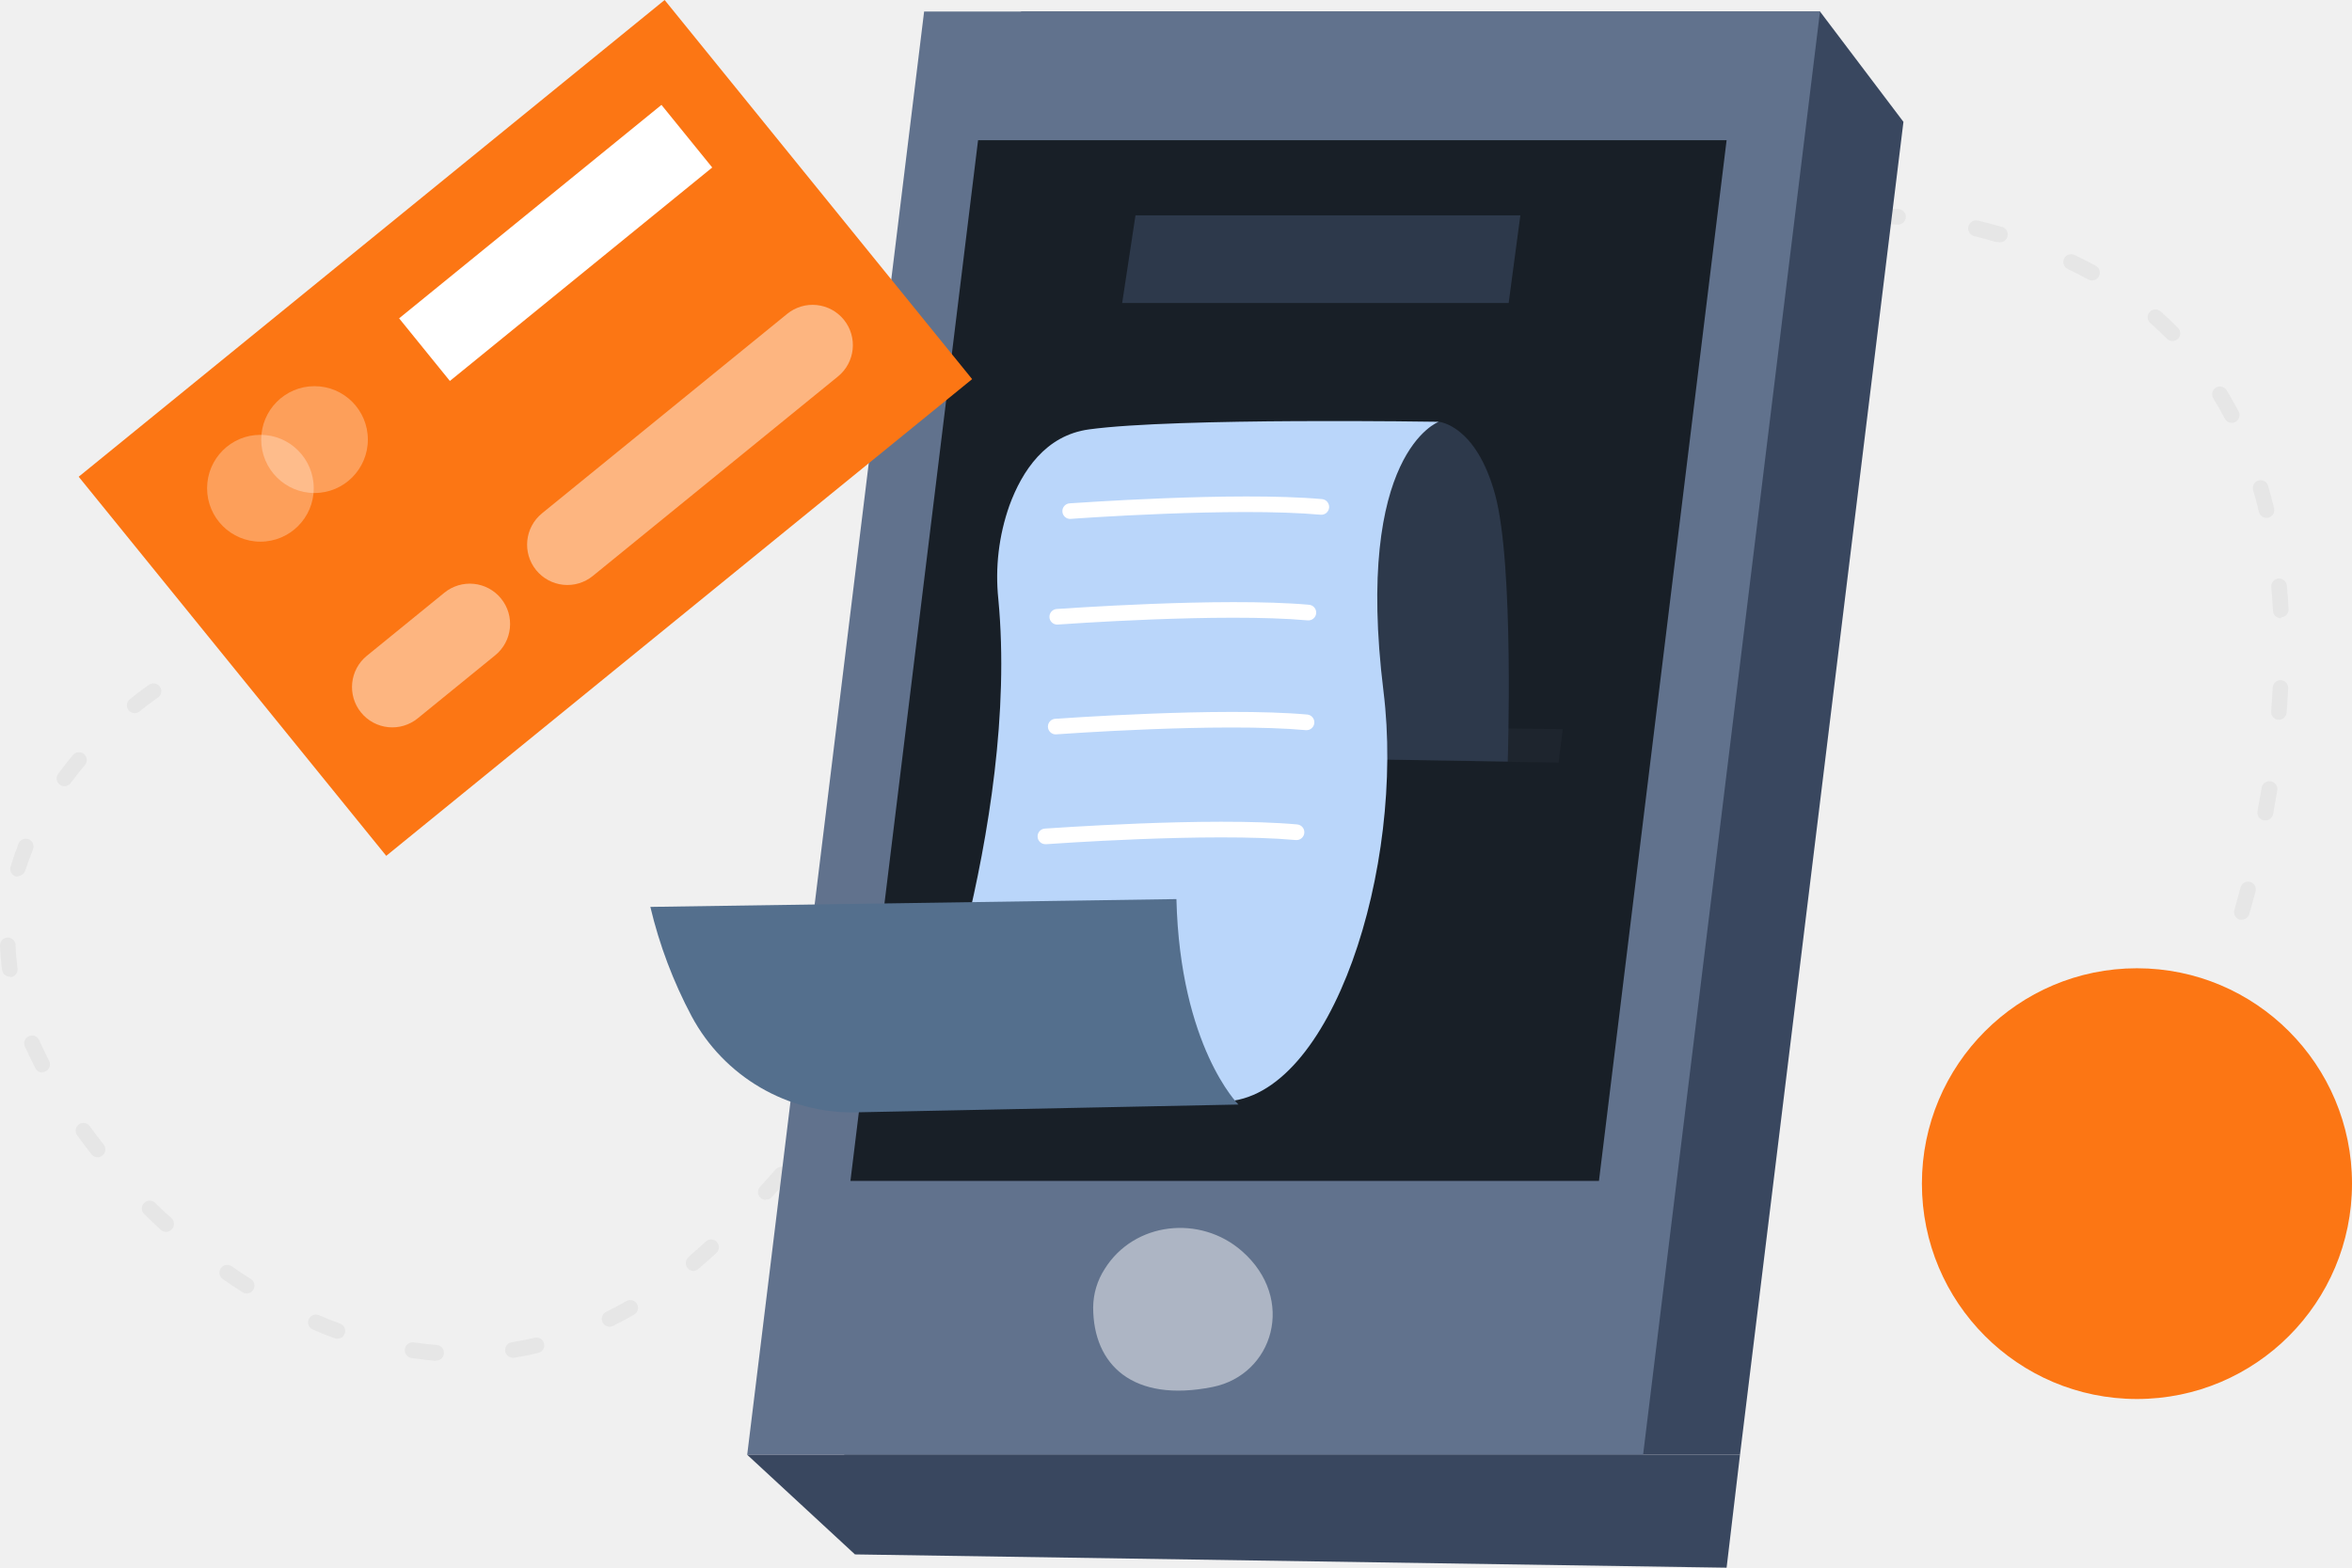
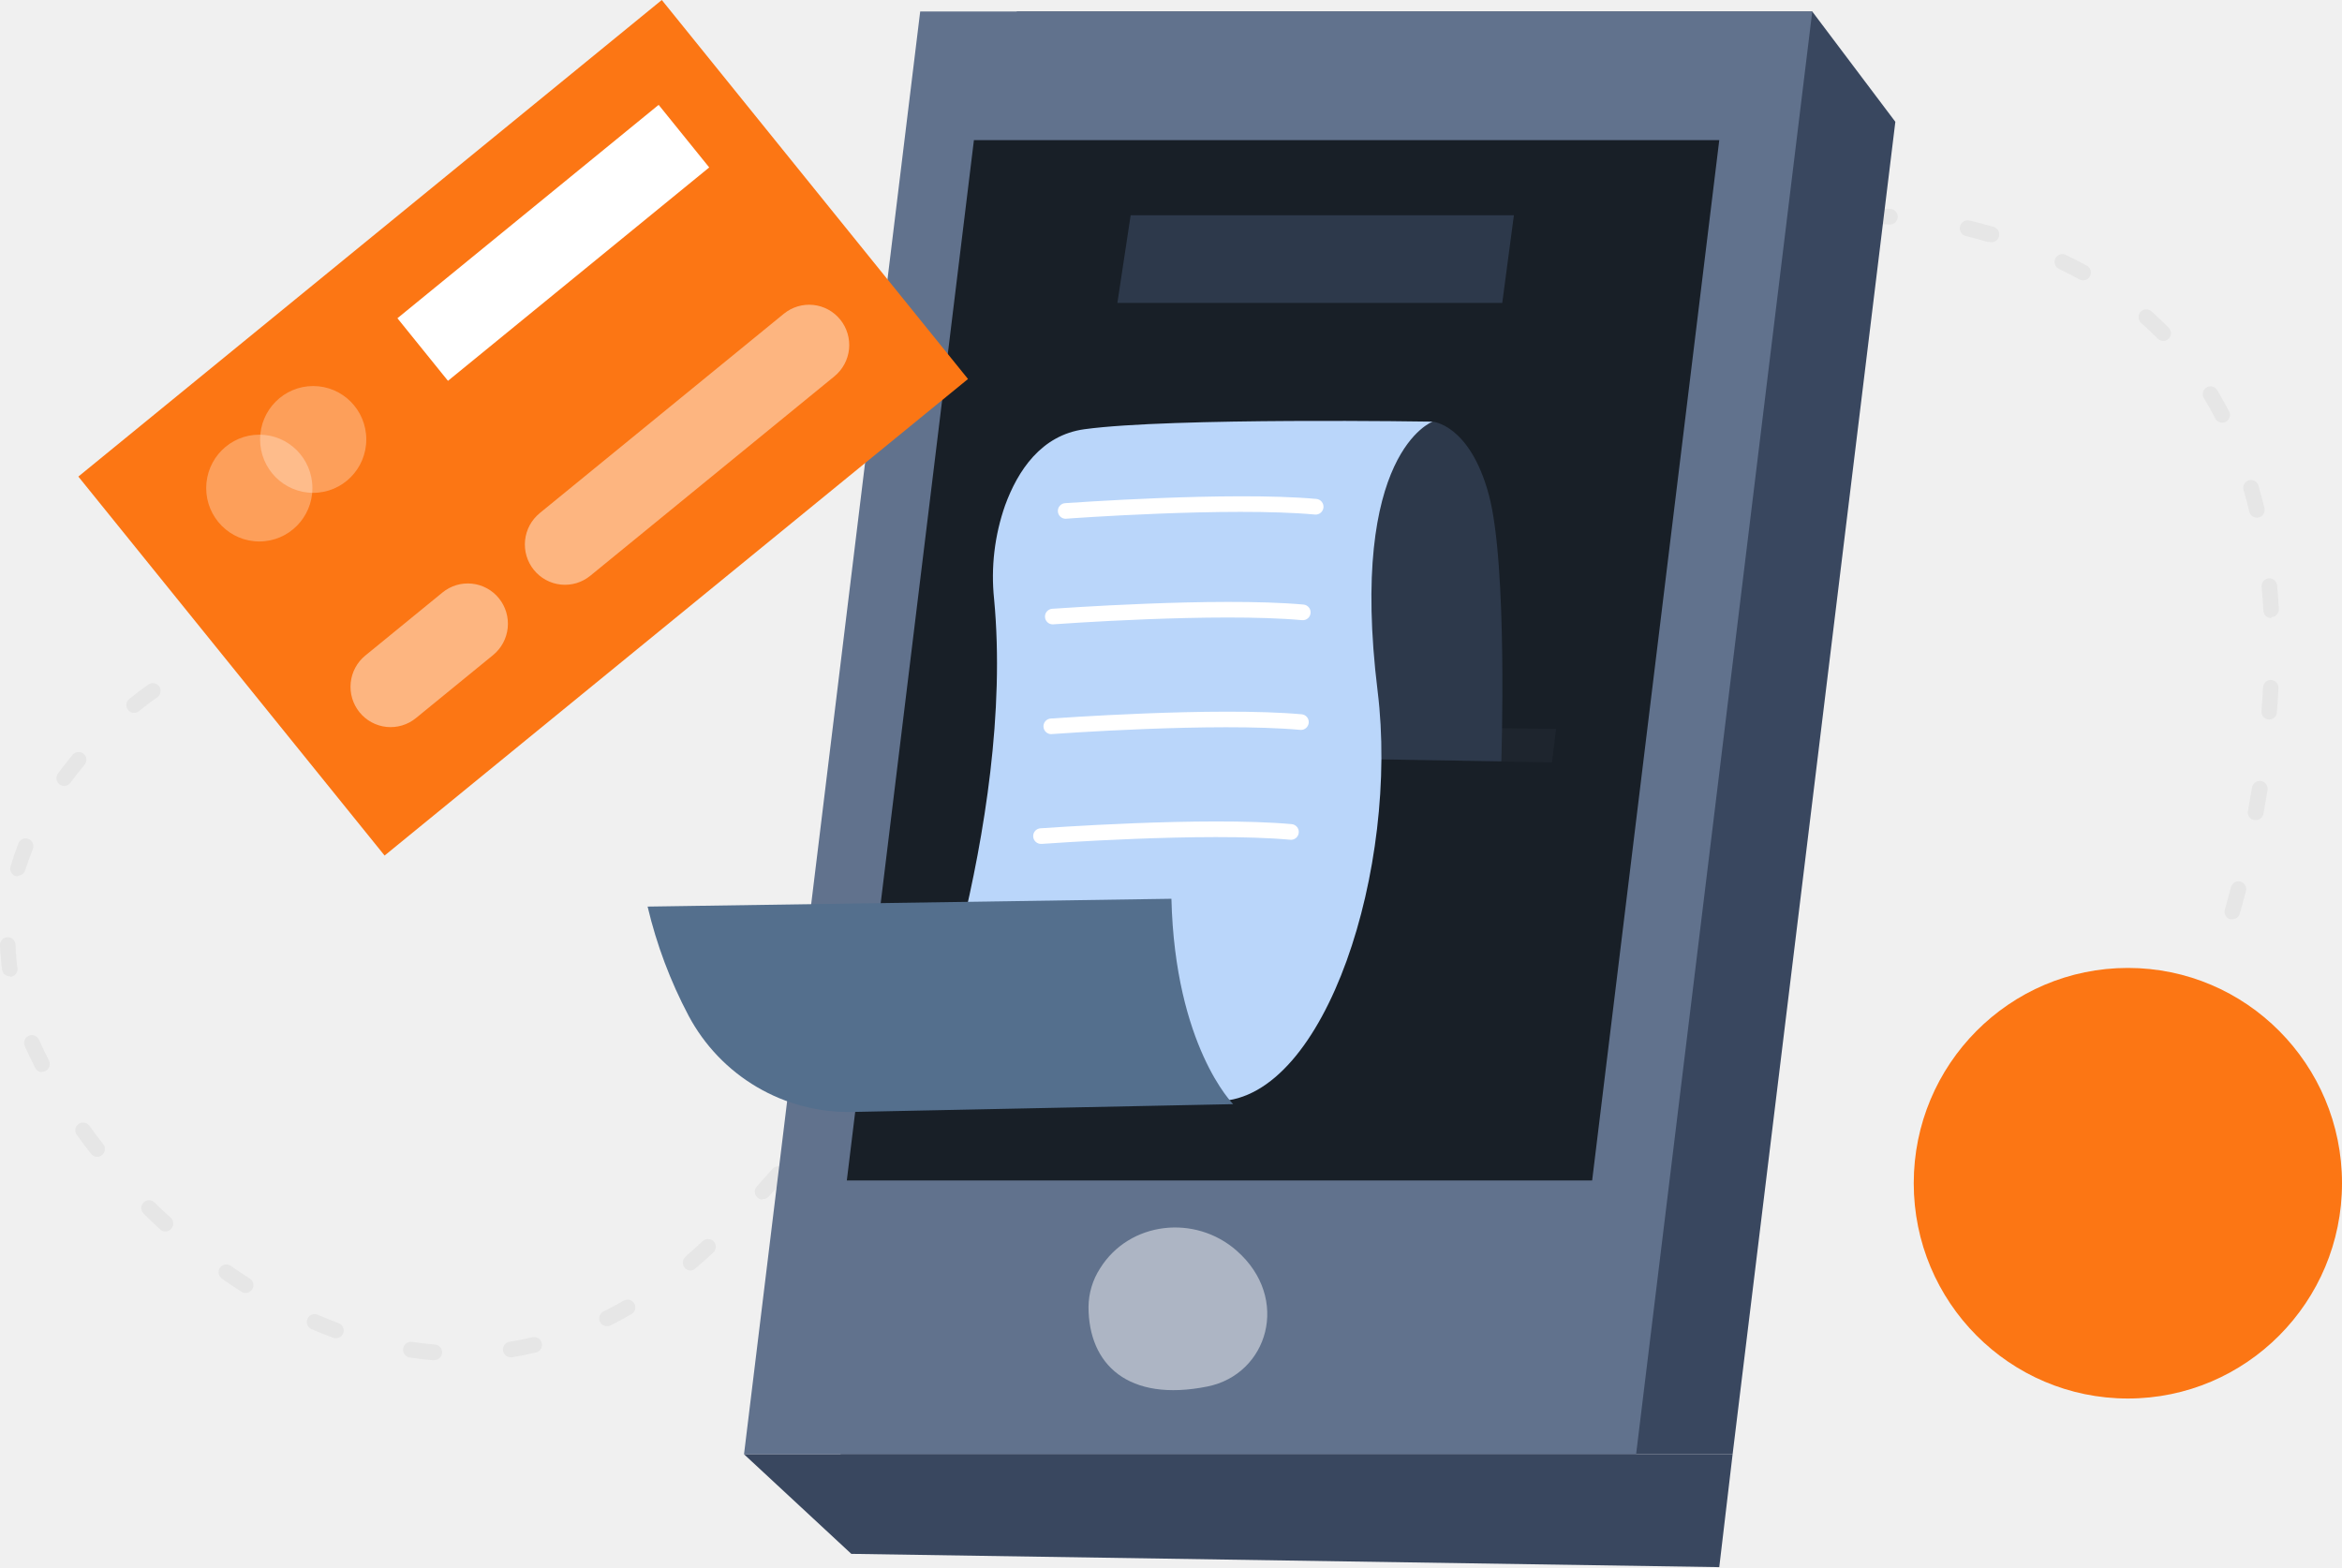
- <svg xmlns="http://www.w3.org/2000/svg" width="162" height="108">
-   <g fill="none">
-     <path d="M30 93.744h-.044a23.456 23.456 0 0 1-1.61-.189.543.543 0 0 1 .155-1.076c.52.076 1.04.135 1.563.178a.538.538 0 0 1-.043 1.076l-.022.01Zm5.37-.205a.538.538 0 0 1-.08-1.076 19.51 19.51 0 0 0 1.54-.306.536.536 0 0 1 .645.403.538.538 0 0 1-.397.646c-.537.129-1.074.236-1.611.323l-.097.01Zm-12.137-1.312a.536.536 0 0 1-.183-.033 24.346 24.346 0 0 1-1.525-.608.539.539 0 0 1 .424-.99c.483.21.983.404 1.472.587a.538.538 0 0 1-.188 1.044Zm18.759-.829a.538.538 0 0 1-.242-1.022c.467-.226.934-.479 1.39-.742a.536.536 0 1 1 .538.93c-.478.275-.967.538-1.45.78a.536.536 0 0 1-.258.054h.022Zm-24.994-2.292a.536.536 0 0 1-.29-.08c-.457-.29-.913-.597-1.36-.91a.536.536 0 1 1 .612-.882c.436.307.876.597 1.322.883a.538.538 0 0 1-.284.99Zm30.772-1.544a.537.537 0 0 1-.408-.193.539.539 0 0 1 .06-.759l.117-.124c.355-.306.715-.624 1.074-.957a.537.537 0 1 1 .73.79c-.375.345-.74.673-1.106.985l-.123.102a.537.537 0 0 1-.344.156Zm-36.326-2.69a.537.537 0 0 1-.36-.14c-.402-.37-.8-.747-1.18-1.124a.539.539 0 0 1 .751-.769c.376.371.763.737 1.155 1.076a.538.538 0 0 1 .032.764.537.537 0 0 1-.398.194Zm41.305-2.21a.537.537 0 0 1-.398-.899c.355-.393.715-.79 1.074-1.2a.537.537 0 1 1 .806.71c-.365.415-.725.818-1.074 1.21a.537.537 0 0 1-.408.152v.026ZM6.724 79.723a.537.537 0 0 1-.424-.204 41.79 41.79 0 0 1-.989-1.308.539.539 0 0 1 .124-.753.536.536 0 0 1 .746.124c.312.425.629.85.962 1.27a.539.539 0 0 1-.42.871Zm50.579-2.383a.539.539 0 0 1-.419-.877c.338-.414.677-.828 1.015-1.253a.537.537 0 1 1 .838.672l-1.02 1.259a.537.537 0 0 1-.414.199ZM2.9 73.887a.537.537 0 0 1-.473-.312c-.257-.5-.499-1-.714-1.485a.539.539 0 0 1 .685-.72c.133.052.24.154.298.285.21.462.44.946.687 1.425a.539.539 0 0 1-.483.786v.021Zm58.753-2.028a.537.537 0 0 1-.424-.866l.988-1.275a.537.537 0 1 1 .848.656l-.988 1.275a.537.537 0 0 1-.424.188v.022ZM.682 67.286a.537.537 0 0 1-.537-.462A17.06 17.06 0 0 1 0 65.16a.538.538 0 1 1 1.074 0c.018.519.063 1.036.134 1.55a.539.539 0 0 1-.462.607l-.064-.032Zm65.24-.973a.537.537 0 0 1-.43-.867l.984-1.28a.536.536 0 0 1 .853.65l-.993 1.265a.537.537 0 0 1-.414.21v.022Zm88.49-2.96a.724.724 0 0 1-.15 0 .537.537 0 0 1-.366-.666c.134-.474.28-.99.424-1.544a.538.538 0 0 1 .655-.388.537.537 0 0 1 .382.662c-.145.538-.29 1.076-.43 1.565a.537.537 0 0 1-.515.372Zm-84.247-2.592a.536.536 0 0 1-.424-.867l.983-1.28a.54.54 0 1 1 .854.662l-.989 1.275a.537.537 0 0 1-.413.183l-.01.027Zm-68.924-.382a.536.536 0 0 1-.156 0 .538.538 0 0 1-.355-.673 21.47 21.47 0 0 1 .537-1.565.537.537 0 1 1 .994.403c-.193.49-.37.985-.537 1.474a.537.537 0 0 1-.473.334l-.01.027Zm154.782-3.863a.311.311 0 0 1-.102 0 .538.538 0 0 1-.43-.624c.097-.538.188-1.044.28-1.582a.545.545 0 1 1 1.073.178c-.09.538-.182 1.076-.279 1.614a.537.537 0 0 1-.542.414ZM74.46 55.209a.537.537 0 0 1-.424-.872l1.004-1.27a.537.537 0 1 1 .838.673l-.999 1.264a.537.537 0 0 1-.408.205h-.01ZM4.436 54.165a.539.539 0 0 1-.43-.855c.323-.436.666-.872 1.02-1.297a.537.537 0 1 1 .822.694 22.92 22.92 0 0 0-.977 1.237.537.537 0 0 1-.435.221Zm74.408-4.417a.539.539 0 0 1-.414-.877l1.026-1.248a.537.537 0 1 1 .843.667l-1.02 1.243a.537.537 0 0 1-.435.215Zm78.124-.161h-.043a.538.538 0 0 1-.494-.576c.043-.538.075-1.076.107-1.614a.538.538 0 0 1 .564-.538c.295.018.52.27.505.565a54.253 54.253 0 0 1-.107 1.614.538.538 0 0 1-.532.549ZM9.28 49.13a.537.537 0 0 1-.338-.958c.8-.646 1.316-.99 1.337-1.006a.536.536 0 0 1 .59.898s-.499.334-1.25.942a.536.536 0 0 1-.35.124h.011Zm74.075-4.74a.537.537 0 0 1-.403-.888c.35-.408.704-.817 1.074-1.22a.537.537 0 1 1 .806.71c-.355.403-.71.806-1.074 1.215a.537.537 0 0 1-.414.183h.01Zm73.742-1.797a.537.537 0 0 1-.537-.505 54.325 54.325 0 0 0-.118-1.614.54.54 0 1 1 1.074-.097c.048.538.091 1.076.118 1.614 0 .285-.221.52-.505.538l-.032.064Zm-69.064-3.416a.537.537 0 0 1-.392-.904c.365-.398.735-.79 1.106-1.178a.536.536 0 0 1 .779.737l-1.074 1.173a.537.537 0 0 1-.44.172h.02Zm68.092-3.502a.537.537 0 0 1-.537-.409 22.668 22.668 0 0 0-.408-1.533.539.539 0 0 1 1.03-.307c.151.538.296 1.05.425 1.587a.539.539 0 0 1-.398.651l-.112.01Zm-63.221-1.512a.537.537 0 0 1-.376-.92l1.165-1.13a.537.537 0 1 1 .763.76c-.387.365-.768.741-1.155 1.118a.537.537 0 0 1-.419.172h.022Zm5.14-4.745a.537.537 0 0 1-.355-.941l1.235-1.076a.539.539 0 1 1 .693.828c-.408.34-.817.689-1.225 1.039a.537.537 0 0 1-.37.15h.021Zm55.197-.575c-.247-.468-.505-.931-.779-1.378a.537.537 0 1 1 .918-.554c.285.463.537.947.811 1.431a.539.539 0 0 1-.478.791.537.537 0 0 1-.472-.29ZM103.5 25.055a.539.539 0 0 1-.322-.974c.44-.322.88-.634 1.32-.946a.537.537 0 0 1 .845.394.54.54 0 0 1-.227.488l-1.3.93a.536.536 0 0 1-.338.108h.022Zm46.132-1.56a.537.537 0 0 1-.381-.161c-.359-.359-.74-.717-1.144-1.076a.536.536 0 1 1 .709-.807c.408.36.81.742 1.197 1.135a.539.539 0 0 1 0 .759.537.537 0 0 1-.403.15h.022Zm-40.279-2.28a.537.537 0 0 1-.274-1.001c.473-.275.946-.538 1.418-.797a.54.54 0 0 1 .81.474.542.542 0 0 1-.273.468c-.467.253-.929.538-1.39.785a.536.536 0 0 1-.344.07h.053Zm34.737-1.894a.504.504 0 0 1-.258-.07c-.451-.248-.924-.49-1.407-.716a.539.539 0 0 1 .462-.974c.499.237.988.49 1.46.748a.538.538 0 0 1-.257 1.012Zm-28.49-1.195a.537.537 0 0 1-.2-1.038c.505-.204 1.01-.398 1.52-.581a.537.537 0 0 1 .366 1.011c-.495.178-.989.366-1.483.57a.536.536 0 0 1-.247.038h.043Zm22.045-1.452a.777.777 0 0 1-.156 0c-.505-.15-1.02-.29-1.53-.41a.553.553 0 0 1 .252-1.075c.537.129 1.074.269 1.611.425a.542.542 0 0 1-.15 1.076l-.027-.016Zm-15.456-.597a.537.537 0 0 1-.118-1.066c.537-.107 1.074-.21 1.61-.29a.543.543 0 0 1 .59.735.544.544 0 0 1-.423.34c-.537.082-1.036.178-1.557.286a.365.365 0 0 1-.102-.005Zm8.555-.603h-.038a32.41 32.41 0 0 0-1.579-.06.538.538 0 0 1 0-1.075c.537 0 1.074.027 1.638.06a.538.538 0 0 1-.032 1.075h.01Z" fill="#E6E6E6" />
-     <path fill="#39475F" d="M119.847 100.221H58.146L70.332.793h55.025l5.747 7.601z" />
-     <path fill="#61728D" d="M113.172 100.221H51.465L63.651.793h61.706z" />
-     <path fill="#181F27" d="M110.132 81.354H58.576l8.791-71.695h51.557z" />
-     <path fill="#1E252E" d="m92.743 50.055 14.897.177-.29 2.308-14.607-.252z" />
-     <path fill="#39475F" d="m51.465 100.221 7.422 6.864 60.037.915.923-7.779z" />
-     <path d="M99.096 29.058s2.572.183 3.888 5.03c1.316 4.847.865 18.377.865 18.377l-11.096-.177s-5.537-20.137 6.343-23.23Z" fill="#2D394B" />
-     <path fill="#FC7614" d="M5.42 32.843 45.778 0l21.18 26.119L26.603 58.96z" />
-     <path fill="#FFF" d="M27.49 21.931 45.56 7.226l3.497 4.313-18.07 14.706z" />
-     <path d="m25.272 45.175 5.338-4.345a2.772 2.772 0 0 1 3.902.404 2.781 2.781 0 0 1-.404 3.91l-5.338 4.344a2.772 2.772 0 0 1-3.903-.404 2.781 2.781 0 0 1 .405-3.91ZM37.33 35.365l16.89-13.743a2.772 2.772 0 0 1 3.902.404 2.781 2.781 0 0 1-.405 3.909L40.83 39.679a2.772 2.772 0 0 1-3.903-.404 2.781 2.781 0 0 1 .405-3.91Z" fill="#FFF" opacity=".46" />
-     <ellipse fill="#FFF" opacity=".3" cx="17.937" cy="33.636" rx="3.673" ry="3.68" />
-     <ellipse fill="#FFF" opacity=".3" cx="21.664" cy="30.284" rx="3.673" ry="3.68" />
-     <path d="M99.096 29.058s-5.838 2.103-3.803 18.581c1.493 12.073-3.55 28.056-11.004 28.25-7.454.193-21.202-.463-21.202-.463s7.159-18.56 5.676-34.145a14.786 14.786 0 0 1 .763-6.456c.87-2.373 2.487-4.842 5.494-5.245 6.004-.818 24.076-.522 24.076-.522Z" fill="#BAD6FA" />
-     <path d="m58.957 76.63 26.342-.537s-4.017-3.992-4.27-14.154l-36.234.538a31.494 31.494 0 0 0 2.841 7.531 12.547 12.547 0 0 0 11.32 6.623Z" fill="#546F8D" />
-     <path fill="#2D394B" d="m78.21 14.834-.918 6.041h26.621l.806-6.041z" />
-     <path d="M85.54 86.19c-2.872-2.517-7.416-2.022-9.446 1.222a4.955 4.955 0 0 0-.8 2.647c0 3.98 2.744 6.59 8.227 5.492 4.184-.839 5.779-6.073 2.02-9.36Z" fill="#FFF" opacity=".48" />
-     <ellipse fill="#FC7614" cx="147.188" cy="81.542" rx="14.812" ry="14.837" />
-     <path d="M73.731 35.75a.537.537 0 0 1-.038-1.076c.113 0 11.343-.828 17.363-.29a.54.54 0 0 1-.096 1.076c-5.908-.538-17.079.274-17.186.285l-.043.005Zm-.891 7.279a.538.538 0 0 1-.038-1.076c.113 0 11.342-.828 17.363-.29a.54.54 0 0 1-.097 1.076c-5.907-.538-17.073.28-17.185.285l-.043.005Zm-.102 7.564a.538.538 0 0 1-.043-1.076c.112 0 11.347-.829 17.362-.29a.54.54 0 0 1-.096 1.075c-5.908-.538-17.073.28-17.186.286l-.037.005Zm-.715 7.564a.537.537 0 0 1-.037-1.076c.112 0 11.342-.829 17.362-.285a.54.54 0 0 1-.096 1.076c-5.908-.538-17.073.28-17.186.285h-.043Z" fill="#FFF" />
+ <svg xmlns="http://www.w3.org/2000/svg" width="130" height="87" viewBox="0 0 130 87" fill="none">
+   <g clip-path="url(#clip0_2_2)">
+     <path d="M24.074 75.516H24.039C23.607 75.48 23.176 75.429 22.747 75.364C22.632 75.347 22.529 75.286 22.46 75.193C22.39 75.1 22.361 74.983 22.377 74.868C22.394 74.753 22.455 74.649 22.548 74.58C22.64 74.51 22.757 74.48 22.871 74.497C23.288 74.558 23.706 74.606 24.125 74.64C24.24 74.645 24.348 74.695 24.426 74.78C24.503 74.864 24.544 74.976 24.54 75.091C24.535 75.206 24.485 75.314 24.401 75.392C24.317 75.471 24.205 75.512 24.091 75.507L24.073 75.515L24.074 75.516ZM28.383 75.351C28.269 75.359 28.156 75.322 28.069 75.247C27.982 75.171 27.928 75.065 27.919 74.95C27.911 74.835 27.948 74.721 28.023 74.634C28.098 74.546 28.205 74.493 28.319 74.484C28.734 74.419 29.146 74.336 29.555 74.238C29.61 74.225 29.667 74.223 29.723 74.232C29.779 74.241 29.833 74.262 29.881 74.292C29.929 74.322 29.971 74.361 30.004 74.408C30.037 74.454 30.06 74.507 30.073 74.562C30.099 74.674 30.08 74.791 30.02 74.888C29.96 74.986 29.865 75.056 29.754 75.083C29.323 75.186 28.892 75.273 28.461 75.343L28.383 75.351V75.351ZM18.644 74.294C18.594 74.294 18.544 74.285 18.497 74.267C18.084 74.118 17.675 73.955 17.273 73.778C17.173 73.729 17.095 73.644 17.056 73.539C17.017 73.434 17.019 73.318 17.063 73.215C17.107 73.112 17.189 73.031 17.291 72.987C17.394 72.943 17.509 72.941 17.613 72.98C18.001 73.149 18.402 73.306 18.795 73.453C18.89 73.488 18.971 73.555 19.022 73.644C19.073 73.733 19.091 73.837 19.073 73.937C19.055 74.038 19.002 74.129 18.923 74.195C18.845 74.26 18.746 74.295 18.644 74.294V74.294ZM33.697 73.626C33.599 73.627 33.503 73.595 33.426 73.534C33.349 73.474 33.294 73.389 33.271 73.293C33.249 73.197 33.259 73.096 33.301 73.007C33.344 72.918 33.415 72.846 33.503 72.803C33.878 72.621 34.253 72.417 34.618 72.205C34.667 72.177 34.722 72.158 34.778 72.151C34.834 72.143 34.891 72.147 34.946 72.162C35 72.176 35.052 72.202 35.096 72.236C35.142 72.271 35.179 72.314 35.208 72.363C35.236 72.412 35.254 72.467 35.262 72.523C35.269 72.579 35.266 72.636 35.251 72.691C35.236 72.746 35.211 72.798 35.177 72.843C35.142 72.888 35.099 72.926 35.05 72.954C34.667 73.176 34.274 73.388 33.887 73.583C33.822 73.614 33.751 73.629 33.68 73.626H33.697V73.626ZM13.64 71.78C13.558 71.781 13.477 71.759 13.408 71.715C13.041 71.482 12.675 71.234 12.316 70.982C12.27 70.95 12.23 70.909 12.2 70.861C12.169 70.813 12.148 70.76 12.138 70.704C12.128 70.648 12.129 70.591 12.141 70.535C12.153 70.48 12.176 70.427 12.208 70.381C12.24 70.334 12.281 70.294 12.329 70.263C12.376 70.233 12.43 70.212 12.485 70.202C12.541 70.192 12.598 70.192 12.653 70.204C12.709 70.217 12.761 70.24 12.807 70.272C13.157 70.519 13.51 70.753 13.868 70.983C13.946 71.034 14.006 71.108 14.038 71.195C14.071 71.282 14.075 71.377 14.049 71.467C14.024 71.556 13.97 71.635 13.896 71.692C13.823 71.748 13.733 71.779 13.64 71.781V71.78ZM38.334 70.536C38.271 70.535 38.21 70.521 38.153 70.495C38.097 70.468 38.047 70.429 38.007 70.381C37.932 70.293 37.896 70.18 37.905 70.065C37.914 69.95 37.968 69.844 38.055 69.769L38.149 69.669C38.433 69.423 38.722 69.167 39.01 68.898C39.052 68.86 39.101 68.83 39.154 68.81C39.207 68.79 39.264 68.781 39.32 68.784C39.377 68.786 39.433 68.799 39.484 68.823C39.535 68.847 39.582 68.881 39.62 68.922C39.659 68.964 39.689 69.013 39.708 69.067C39.728 69.12 39.737 69.177 39.735 69.234C39.732 69.29 39.719 69.346 39.695 69.398C39.672 69.45 39.638 69.496 39.596 69.535C39.295 69.813 39.002 70.077 38.709 70.328L38.61 70.41C38.536 70.484 38.438 70.529 38.334 70.536V70.536ZM9.183 68.369C9.077 68.369 8.974 68.329 8.895 68.256C8.572 67.958 8.253 67.655 7.948 67.351C7.876 67.269 7.837 67.162 7.84 67.053C7.843 66.943 7.887 66.839 7.963 66.761C8.039 66.683 8.142 66.636 8.251 66.631C8.36 66.625 8.467 66.661 8.55 66.731C8.852 67.03 9.163 67.325 9.477 67.598C9.519 67.637 9.554 67.683 9.578 67.735C9.602 67.787 9.615 67.843 9.618 67.9C9.62 67.958 9.611 68.015 9.592 68.069C9.572 68.122 9.542 68.172 9.503 68.214C9.464 68.261 9.415 68.299 9.36 68.326C9.305 68.353 9.245 68.368 9.183 68.37V68.369ZM42.329 66.589C42.246 66.589 42.164 66.565 42.094 66.519C42.024 66.473 41.968 66.408 41.934 66.331C41.9 66.255 41.89 66.17 41.903 66.087C41.916 66.004 41.954 65.927 42.01 65.865C42.295 65.548 42.584 65.228 42.872 64.898C42.909 64.855 42.955 64.82 43.005 64.796C43.056 64.77 43.112 64.756 43.168 64.752C43.224 64.749 43.281 64.756 43.335 64.775C43.388 64.793 43.438 64.822 43.48 64.859C43.523 64.897 43.557 64.942 43.582 64.993C43.607 65.044 43.622 65.1 43.625 65.157C43.629 65.213 43.621 65.27 43.603 65.324C43.585 65.378 43.556 65.427 43.519 65.47C43.226 65.804 42.937 66.129 42.657 66.445C42.614 66.487 42.562 66.52 42.506 66.541C42.45 66.562 42.389 66.571 42.329 66.567V66.588V66.589ZM5.396 64.221C5.33 64.222 5.266 64.207 5.207 64.178C5.148 64.15 5.096 64.109 5.056 64.057C4.784 63.711 4.52 63.36 4.262 63.003C4.229 62.957 4.205 62.904 4.192 62.849C4.179 62.793 4.177 62.736 4.186 62.679C4.196 62.623 4.216 62.569 4.246 62.52C4.276 62.472 4.315 62.43 4.361 62.397C4.454 62.331 4.569 62.304 4.681 62.323C4.793 62.341 4.894 62.404 4.96 62.497C5.21 62.839 5.465 63.181 5.732 63.52C5.782 63.584 5.813 63.66 5.821 63.741C5.83 63.821 5.816 63.903 5.781 63.976C5.746 64.049 5.691 64.11 5.623 64.154C5.555 64.197 5.476 64.221 5.395 64.221H5.396ZM45.984 62.302C45.902 62.301 45.822 62.278 45.754 62.235C45.685 62.191 45.629 62.129 45.594 62.055C45.559 61.981 45.545 61.898 45.555 61.817C45.564 61.736 45.596 61.659 45.648 61.595C45.919 61.262 46.191 60.928 46.462 60.586C46.498 60.541 46.541 60.505 46.591 60.477C46.641 60.45 46.695 60.433 46.751 60.426C46.807 60.42 46.864 60.425 46.919 60.441C46.973 60.457 47.024 60.483 47.068 60.519C47.112 60.554 47.149 60.598 47.176 60.648C47.203 60.698 47.221 60.753 47.227 60.809C47.233 60.866 47.228 60.923 47.212 60.977C47.196 61.032 47.17 61.083 47.135 61.127L46.316 62.141C46.276 62.191 46.225 62.231 46.168 62.259C46.111 62.287 46.048 62.301 45.984 62.302V62.302ZM2.327 59.52C2.247 59.518 2.169 59.493 2.102 59.449C2.035 59.404 1.981 59.342 1.948 59.269C1.741 58.866 1.547 58.463 1.375 58.072C1.34 57.994 1.33 57.907 1.345 57.823C1.36 57.739 1.399 57.661 1.458 57.599C1.516 57.537 1.592 57.494 1.675 57.475C1.758 57.456 1.845 57.462 1.924 57.492C2.031 57.534 2.117 57.617 2.163 57.722C2.332 58.094 2.517 58.484 2.715 58.87C2.749 58.936 2.765 59.011 2.763 59.085C2.76 59.16 2.738 59.233 2.699 59.296C2.66 59.36 2.605 59.413 2.54 59.449C2.475 59.485 2.402 59.504 2.327 59.503V59.52ZM49.475 57.886C49.394 57.886 49.315 57.864 49.247 57.821C49.178 57.778 49.123 57.717 49.088 57.644C49.053 57.571 49.038 57.49 49.046 57.41C49.054 57.329 49.085 57.253 49.134 57.189L49.927 56.162C49.96 56.113 50.003 56.072 50.053 56.04C50.102 56.009 50.158 55.988 50.216 55.978C50.274 55.969 50.333 55.972 50.39 55.987C50.447 56.001 50.5 56.028 50.547 56.064C50.593 56.1 50.632 56.145 50.66 56.197C50.689 56.248 50.706 56.305 50.712 56.364C50.718 56.422 50.711 56.482 50.693 56.538C50.675 56.594 50.646 56.646 50.608 56.69L49.815 57.717C49.773 57.766 49.721 57.806 49.662 57.832C49.603 57.858 49.539 57.871 49.475 57.869V57.886V57.886ZM0.547 54.203C0.443 54.204 0.341 54.166 0.262 54.098C0.183 54.029 0.131 53.934 0.116 53.83C0.056 53.386 0.017 52.938 -6.21588e-06 52.49C-0.004 52.431 0.005 52.372 0.025 52.316C0.045 52.261 0.076 52.21 0.116 52.167C0.157 52.123 0.206 52.089 0.26 52.066C0.314 52.042 0.372 52.03 0.431 52.03C0.49 52.03 0.548 52.042 0.602 52.066C0.656 52.089 0.705 52.123 0.745 52.167C0.786 52.21 0.817 52.261 0.837 52.316C0.857 52.372 0.865 52.431 0.862 52.49C0.876 52.908 0.912 53.325 0.969 53.739C0.977 53.795 0.974 53.853 0.959 53.908C0.945 53.963 0.919 54.015 0.885 54.06C0.851 54.106 0.808 54.144 0.758 54.172C0.709 54.201 0.655 54.22 0.599 54.228L0.547 54.202V54.203ZM52.9 53.419C52.819 53.42 52.739 53.398 52.67 53.355C52.601 53.313 52.545 53.251 52.509 53.178C52.473 53.105 52.458 53.024 52.467 52.943C52.475 52.862 52.505 52.785 52.555 52.72L53.345 51.689C53.379 51.644 53.422 51.606 53.471 51.578C53.52 51.549 53.574 51.531 53.63 51.523C53.686 51.515 53.742 51.519 53.797 51.533C53.852 51.548 53.903 51.573 53.948 51.608C53.993 51.642 54.031 51.685 54.059 51.734C54.087 51.783 54.106 51.837 54.114 51.893C54.121 51.95 54.118 52.007 54.103 52.062C54.089 52.116 54.064 52.168 54.029 52.213L53.233 53.232C53.193 53.283 53.143 53.325 53.086 53.354C53.028 53.384 52.965 53.4 52.9 53.401V53.419V53.419ZM123.911 51.034C123.871 51.038 123.83 51.038 123.79 51.034C123.736 51.019 123.685 50.992 123.641 50.956C123.597 50.921 123.56 50.877 123.533 50.827C123.506 50.777 123.488 50.723 123.482 50.666C123.476 50.61 123.481 50.552 123.497 50.498C123.604 50.116 123.721 49.7 123.837 49.254C123.851 49.199 123.876 49.147 123.91 49.102C123.944 49.056 123.986 49.017 124.035 48.988C124.084 48.959 124.138 48.94 124.194 48.932C124.25 48.924 124.308 48.927 124.363 48.941C124.418 48.956 124.47 48.981 124.515 49.016C124.56 49.051 124.598 49.094 124.627 49.144C124.655 49.194 124.674 49.248 124.681 49.305C124.688 49.362 124.684 49.42 124.669 49.475C124.553 49.908 124.436 50.342 124.324 50.736C124.296 50.823 124.241 50.899 124.166 50.953C124.092 51.007 124.003 51.036 123.911 51.035V51.034ZM56.305 48.946C56.224 48.947 56.145 48.924 56.076 48.881C56.008 48.839 55.952 48.777 55.917 48.704C55.881 48.631 55.867 48.55 55.876 48.469C55.884 48.389 55.915 48.312 55.965 48.248L56.754 47.217C56.789 47.172 56.832 47.134 56.882 47.105C56.931 47.077 56.986 47.059 57.042 47.052C57.099 47.044 57.156 47.049 57.211 47.064C57.266 47.079 57.317 47.105 57.362 47.139C57.407 47.175 57.445 47.218 57.473 47.268C57.501 47.317 57.519 47.372 57.527 47.429C57.534 47.486 57.53 47.543 57.515 47.598C57.5 47.653 57.474 47.705 57.439 47.75L56.645 48.777C56.604 48.825 56.553 48.862 56.496 48.888C56.439 48.913 56.377 48.926 56.314 48.925L56.306 48.946H56.305ZM0.996 48.639C0.954 48.645 0.912 48.645 0.871 48.639C0.817 48.622 0.766 48.594 0.723 48.558C0.679 48.522 0.643 48.477 0.616 48.427C0.59 48.377 0.574 48.321 0.568 48.265C0.563 48.208 0.569 48.151 0.586 48.096C0.713 47.671 0.857 47.25 1.017 46.836C1.036 46.78 1.066 46.729 1.105 46.686C1.145 46.643 1.193 46.608 1.246 46.584C1.299 46.559 1.357 46.546 1.415 46.545C1.474 46.544 1.532 46.555 1.586 46.577C1.64 46.599 1.689 46.632 1.73 46.673C1.771 46.715 1.804 46.765 1.825 46.819C1.846 46.874 1.856 46.932 1.855 46.991C1.853 47.05 1.839 47.107 1.814 47.16C1.659 47.555 1.517 47.954 1.383 48.348C1.352 48.424 1.3 48.49 1.233 48.538C1.166 48.586 1.086 48.613 1.004 48.617L0.996 48.639V48.639ZM125.204 45.527C125.177 45.531 125.149 45.531 125.122 45.527C125.01 45.506 124.911 45.441 124.846 45.347C124.781 45.253 124.757 45.137 124.777 45.024C124.855 44.591 124.928 44.183 125.001 43.75C125.007 43.69 125.025 43.632 125.054 43.58C125.084 43.527 125.123 43.481 125.171 43.445C125.218 43.408 125.273 43.382 125.331 43.367C125.389 43.353 125.449 43.35 125.508 43.36C125.567 43.37 125.624 43.392 125.674 43.424C125.724 43.457 125.767 43.499 125.8 43.55C125.834 43.599 125.856 43.656 125.867 43.715C125.878 43.774 125.876 43.835 125.862 43.893C125.79 44.327 125.716 44.76 125.639 45.193C125.616 45.291 125.56 45.377 125.481 45.438C125.401 45.499 125.303 45.53 125.204 45.527V45.527ZM59.752 44.474C59.67 44.475 59.59 44.452 59.521 44.409C59.452 44.366 59.396 44.304 59.361 44.23C59.325 44.157 59.311 44.075 59.32 43.994C59.329 43.912 59.361 43.835 59.412 43.772L60.217 42.748C60.253 42.704 60.297 42.667 60.346 42.64C60.396 42.613 60.45 42.595 60.507 42.589C60.563 42.583 60.62 42.588 60.674 42.604C60.729 42.62 60.779 42.646 60.824 42.682C60.868 42.718 60.904 42.761 60.932 42.811C60.959 42.861 60.976 42.916 60.982 42.972C60.988 43.029 60.983 43.086 60.968 43.141C60.952 43.195 60.925 43.246 60.89 43.291L60.088 44.309C60.049 44.359 59.999 44.4 59.943 44.428C59.886 44.457 59.824 44.472 59.761 44.474H59.753H59.752ZM3.56 43.633C3.481 43.632 3.403 43.609 3.336 43.567C3.269 43.525 3.214 43.465 3.179 43.394C3.143 43.323 3.128 43.243 3.134 43.164C3.14 43.085 3.168 43.009 3.215 42.944C3.474 42.593 3.749 42.242 4.033 41.899C4.107 41.812 4.213 41.757 4.327 41.747C4.441 41.737 4.554 41.774 4.641 41.848C4.729 41.922 4.784 42.028 4.793 42.142C4.803 42.257 4.767 42.371 4.693 42.458C4.42 42.782 4.159 43.114 3.909 43.455C3.869 43.51 3.816 43.555 3.756 43.586C3.695 43.617 3.628 43.633 3.56 43.633V43.633ZM63.27 40.075C63.189 40.074 63.109 40.05 63.041 40.006C62.973 39.962 62.918 39.9 62.883 39.826C62.849 39.752 62.836 39.67 62.845 39.589C62.855 39.508 62.887 39.432 62.938 39.368L63.761 38.363C63.796 38.318 63.84 38.281 63.889 38.254C63.939 38.226 63.993 38.208 64.049 38.202C64.106 38.195 64.162 38.2 64.217 38.215C64.272 38.231 64.322 38.257 64.367 38.292C64.411 38.327 64.448 38.371 64.476 38.421C64.504 38.47 64.521 38.525 64.528 38.581C64.534 38.638 64.53 38.695 64.514 38.75C64.499 38.805 64.473 38.856 64.438 38.9L63.619 39.902C63.578 39.956 63.526 40 63.465 40.03C63.404 40.06 63.337 40.075 63.27 40.075V40.075ZM125.962 39.945H125.927C125.814 39.936 125.708 39.882 125.634 39.795C125.56 39.708 125.523 39.595 125.531 39.481C125.566 39.048 125.591 38.614 125.617 38.181C125.617 38.122 125.629 38.064 125.652 38.01C125.675 37.956 125.708 37.907 125.751 37.867C125.793 37.826 125.843 37.795 125.898 37.774C125.953 37.754 126.011 37.745 126.07 37.748C126.306 37.762 126.487 37.965 126.475 38.203C126.453 38.636 126.424 39.07 126.389 39.503C126.39 39.56 126.38 39.617 126.359 39.67C126.338 39.724 126.307 39.772 126.267 39.813C126.228 39.854 126.18 39.887 126.128 39.91C126.075 39.932 126.019 39.944 125.962 39.945V39.945ZM7.447 39.577C7.357 39.578 7.269 39.55 7.196 39.499C7.122 39.447 7.067 39.373 7.037 39.288C7.007 39.203 7.004 39.111 7.029 39.024C7.054 38.938 7.105 38.861 7.176 38.805C7.818 38.285 8.232 38.008 8.249 37.995C8.344 37.932 8.461 37.91 8.573 37.933C8.685 37.956 8.783 38.023 8.846 38.119C8.908 38.215 8.931 38.332 8.907 38.444C8.884 38.557 8.818 38.655 8.722 38.718C8.722 38.718 8.322 38.987 7.719 39.477C7.64 39.543 7.541 39.578 7.438 39.577H7.447V39.577ZM66.89 35.759C66.808 35.758 66.727 35.734 66.658 35.689C66.589 35.644 66.534 35.58 66.5 35.505C66.466 35.43 66.454 35.346 66.466 35.264C66.478 35.182 66.513 35.106 66.566 35.043C66.847 34.715 67.131 34.385 67.428 34.06C67.466 34.018 67.511 33.983 67.562 33.958C67.613 33.933 67.668 33.918 67.724 33.915C67.781 33.911 67.838 33.919 67.891 33.937C67.945 33.956 67.994 33.984 68.037 34.022C68.079 34.059 68.114 34.105 68.139 34.156C68.163 34.207 68.178 34.262 68.182 34.319C68.185 34.376 68.178 34.433 68.159 34.486C68.141 34.54 68.112 34.59 68.075 34.632C67.79 34.957 67.505 35.282 67.213 35.611C67.172 35.659 67.121 35.696 67.063 35.722C67.006 35.747 66.944 35.76 66.881 35.759H66.889H66.89ZM126.065 34.311C125.956 34.311 125.85 34.269 125.77 34.194C125.689 34.118 125.641 34.014 125.635 33.904C125.609 33.47 125.578 33.037 125.54 32.604C125.531 32.545 125.535 32.486 125.55 32.429C125.565 32.372 125.592 32.318 125.628 32.272C125.665 32.225 125.71 32.187 125.762 32.159C125.814 32.131 125.871 32.113 125.93 32.108C125.988 32.103 126.047 32.109 126.103 32.128C126.159 32.146 126.211 32.176 126.255 32.215C126.299 32.254 126.335 32.302 126.36 32.355C126.386 32.409 126.4 32.467 126.402 32.526C126.44 32.959 126.475 33.393 126.496 33.826C126.496 34.056 126.319 34.245 126.091 34.26L126.065 34.311V34.311ZM70.644 31.559C70.56 31.559 70.478 31.535 70.407 31.488C70.337 31.442 70.282 31.376 70.248 31.299C70.215 31.221 70.205 31.136 70.219 31.053C70.234 30.97 70.272 30.893 70.329 30.831C70.622 30.51 70.919 30.195 71.217 29.882C71.295 29.799 71.403 29.75 71.517 29.747C71.631 29.744 71.742 29.786 71.825 29.865C71.908 29.944 71.956 30.052 71.959 30.167C71.963 30.282 71.92 30.393 71.842 30.476L70.98 31.421C70.936 31.469 70.881 31.507 70.819 31.531C70.758 31.555 70.692 31.565 70.627 31.559H70.643H70.644ZM125.285 28.738C125.187 28.741 125.09 28.71 125.012 28.65C124.934 28.59 124.878 28.505 124.855 28.409C124.76 27.993 124.651 27.581 124.527 27.174C124.504 27.067 124.522 26.955 124.578 26.861C124.633 26.767 124.722 26.697 124.826 26.666C124.931 26.635 125.043 26.644 125.141 26.693C125.239 26.741 125.315 26.824 125.354 26.927C125.475 27.36 125.591 27.772 125.695 28.205C125.708 28.26 125.71 28.318 125.702 28.374C125.693 28.431 125.673 28.485 125.643 28.534C125.614 28.582 125.575 28.625 125.529 28.658C125.483 28.692 125.431 28.716 125.375 28.729L125.285 28.737V28.738ZM74.553 27.52C74.467 27.52 74.383 27.494 74.312 27.447C74.242 27.399 74.186 27.331 74.154 27.251C74.122 27.172 74.114 27.084 74.131 27C74.148 26.916 74.19 26.839 74.251 26.779L75.186 25.869C75.267 25.787 75.376 25.741 75.491 25.741C75.606 25.741 75.716 25.786 75.797 25.868C75.878 25.949 75.924 26.059 75.924 26.174C75.924 26.289 75.879 26.399 75.798 26.481C75.487 26.775 75.182 27.078 74.871 27.382C74.829 27.428 74.776 27.464 74.718 27.488C74.66 27.512 74.598 27.523 74.535 27.52H74.553V27.52ZM78.677 23.698C78.59 23.698 78.504 23.671 78.432 23.621C78.359 23.571 78.304 23.5 78.273 23.418C78.242 23.335 78.237 23.246 78.258 23.16C78.28 23.075 78.326 22.998 78.392 22.94L79.383 22.073C79.427 22.036 79.478 22.009 79.532 21.992C79.586 21.974 79.643 21.968 79.7 21.973C79.757 21.978 79.812 21.995 79.862 22.021C79.912 22.047 79.957 22.084 79.994 22.127C80.03 22.171 80.058 22.222 80.075 22.276C80.092 22.331 80.098 22.388 80.093 22.445C80.088 22.502 80.072 22.557 80.046 22.608C80.019 22.659 79.983 22.703 79.94 22.74C79.612 23.014 79.284 23.295 78.957 23.577C78.877 23.654 78.77 23.697 78.66 23.698H78.677H78.677ZM122.971 23.235C122.773 22.858 122.566 22.485 122.346 22.125C122.313 22.076 122.29 22.021 122.279 21.963C122.267 21.905 122.268 21.846 122.28 21.788C122.293 21.731 122.317 21.676 122.351 21.628C122.385 21.581 122.429 21.54 122.479 21.51C122.529 21.479 122.585 21.459 122.643 21.451C122.701 21.444 122.76 21.448 122.817 21.463C122.874 21.479 122.926 21.506 122.972 21.543C123.018 21.58 123.055 21.626 123.083 21.678C123.311 22.051 123.514 22.441 123.734 22.831C123.768 22.897 123.786 22.971 123.784 23.046C123.781 23.121 123.76 23.195 123.721 23.259C123.683 23.323 123.628 23.376 123.563 23.413C123.498 23.449 123.425 23.468 123.35 23.468C123.272 23.468 123.195 23.445 123.128 23.404C123.061 23.363 123.007 23.305 122.971 23.235V23.235ZM83.055 20.183C82.964 20.184 82.875 20.155 82.8 20.102C82.726 20.048 82.671 19.973 82.642 19.885C82.613 19.798 82.613 19.704 82.641 19.617C82.668 19.529 82.723 19.453 82.797 19.399C83.15 19.139 83.503 18.888 83.856 18.637C83.918 18.593 83.991 18.566 84.067 18.559C84.142 18.552 84.218 18.566 84.287 18.598C84.356 18.63 84.415 18.68 84.459 18.742C84.502 18.805 84.528 18.878 84.534 18.954C84.541 19.03 84.528 19.106 84.496 19.175C84.464 19.244 84.414 19.303 84.352 19.347L83.309 20.096C83.231 20.155 83.135 20.186 83.038 20.183H83.055V20.183ZM120.075 18.927C120.018 18.926 119.962 18.915 119.909 18.892C119.857 18.87 119.809 18.838 119.769 18.797C119.481 18.508 119.175 18.219 118.851 17.93C118.809 17.893 118.774 17.847 118.749 17.796C118.724 17.745 118.709 17.69 118.706 17.633C118.702 17.576 118.71 17.519 118.728 17.466C118.746 17.412 118.775 17.362 118.812 17.319C118.849 17.277 118.895 17.242 118.945 17.217C118.996 17.192 119.051 17.177 119.108 17.173C119.164 17.17 119.221 17.177 119.275 17.195C119.328 17.214 119.378 17.242 119.42 17.28C119.748 17.57 120.07 17.878 120.381 18.194C120.461 18.276 120.506 18.386 120.506 18.5C120.506 18.614 120.461 18.724 120.381 18.806C120.338 18.847 120.287 18.879 120.232 18.9C120.176 18.921 120.117 18.93 120.057 18.927H120.075ZM87.752 17.09C87.657 17.09 87.565 17.06 87.489 17.002C87.413 16.945 87.359 16.863 87.334 16.771C87.309 16.68 87.315 16.582 87.35 16.494C87.386 16.405 87.451 16.331 87.532 16.284C87.912 16.062 88.292 15.85 88.67 15.642C88.737 15.603 88.812 15.583 88.888 15.583C88.965 15.583 89.04 15.604 89.106 15.643C89.172 15.681 89.227 15.737 89.264 15.804C89.302 15.871 89.321 15.947 89.32 16.023C89.32 16.1 89.3 16.175 89.261 16.241C89.223 16.307 89.168 16.362 89.101 16.4C88.727 16.604 88.356 16.834 87.986 17.033C87.903 17.082 87.806 17.102 87.71 17.089H87.752V17.09ZM115.628 15.564C115.555 15.564 115.483 15.545 115.421 15.508C115.059 15.308 114.679 15.113 114.292 14.931C114.188 14.882 114.108 14.793 114.07 14.684C114.031 14.576 114.037 14.457 114.086 14.353C114.135 14.248 114.224 14.168 114.332 14.13C114.44 14.091 114.559 14.097 114.662 14.146C115.063 14.337 115.455 14.541 115.834 14.749C115.919 14.795 115.986 14.868 116.025 14.956C116.064 15.045 116.072 15.144 116.048 15.237C116.025 15.331 115.97 15.414 115.894 15.473C115.818 15.533 115.724 15.565 115.628 15.564V15.564ZM92.765 14.601C92.664 14.603 92.566 14.568 92.488 14.504C92.409 14.44 92.356 14.35 92.337 14.251C92.318 14.151 92.334 14.048 92.383 13.959C92.432 13.87 92.511 13.802 92.605 13.765C93.01 13.601 93.415 13.445 93.825 13.297C93.932 13.258 94.051 13.264 94.154 13.312C94.258 13.361 94.338 13.449 94.377 13.557C94.416 13.665 94.411 13.784 94.362 13.888C94.314 13.992 94.226 14.073 94.118 14.112C93.721 14.255 93.325 14.407 92.928 14.571C92.866 14.597 92.798 14.607 92.73 14.601H92.765H92.765ZM110.456 13.432C110.414 13.436 110.372 13.436 110.331 13.432C109.925 13.311 109.512 13.198 109.103 13.102C108.994 13.069 108.902 12.996 108.845 12.898C108.788 12.8 108.771 12.684 108.797 12.573C108.823 12.462 108.89 12.366 108.984 12.303C109.079 12.24 109.194 12.216 109.305 12.236C109.736 12.339 110.167 12.452 110.598 12.578C110.712 12.594 110.816 12.655 110.886 12.748C110.955 12.84 110.985 12.957 110.969 13.072C110.953 13.187 110.893 13.291 110.8 13.361C110.708 13.431 110.592 13.461 110.478 13.445L110.456 13.432V13.432ZM98.053 12.951C97.943 12.957 97.834 12.921 97.75 12.85C97.666 12.778 97.612 12.677 97.6 12.567C97.588 12.457 97.618 12.346 97.685 12.258C97.751 12.169 97.849 12.11 97.958 12.092C98.389 12.006 98.82 11.923 99.25 11.859C99.326 11.847 99.404 11.855 99.475 11.883C99.547 11.911 99.61 11.957 99.658 12.017C99.706 12.077 99.737 12.149 99.749 12.225C99.76 12.301 99.752 12.379 99.724 12.451C99.696 12.522 99.65 12.585 99.59 12.633C99.531 12.681 99.46 12.713 99.384 12.725C98.953 12.791 98.553 12.868 98.135 12.955C98.107 12.957 98.08 12.956 98.053 12.951V12.951ZM104.918 12.465H104.888C104.466 12.439 104.043 12.423 103.62 12.417C103.509 12.412 103.404 12.364 103.327 12.284C103.25 12.203 103.207 12.096 103.207 11.984C103.207 11.872 103.25 11.765 103.327 11.684C103.404 11.603 103.509 11.556 103.62 11.551C104.051 11.551 104.482 11.573 104.935 11.599C105.047 11.606 105.152 11.656 105.227 11.739C105.303 11.823 105.343 11.932 105.34 12.045C105.337 12.157 105.29 12.264 105.209 12.342C105.129 12.421 105.021 12.465 104.909 12.465H104.917H104.918Z" fill="#E6E6E6" />
+     <path d="M96.174 80.734H46.66L56.439 0.639H100.595L105.207 6.762L96.174 80.734Z" fill="#39475F" />
+     <path d="M90.817 80.734H41.299L51.078 0.639H100.595L90.817 80.734Z" fill="#61728D" />
+     <path d="M88.377 65.535H47.005L54.06 7.781H95.433L88.377 65.535Z" fill="#181F27" />
+     <path d="M74.423 40.322L86.378 40.465L86.145 42.324L74.423 42.121V40.322Z" fill="#1E252E" />
+     <path d="M41.299 80.734L47.255 86.263L95.433 87L96.174 80.734H41.299Z" fill="#39475F" />
+     <path d="M79.522 23.408C79.522 23.408 81.585 23.555 82.641 27.46C83.698 31.364 83.336 42.264 83.336 42.264L74.431 42.121C74.431 42.121 69.988 25.899 79.522 23.408V23.408Z" fill="#2D394B" />
+     <path d="M4.349 26.457L36.735 0L53.732 21.04L21.348 47.496L4.349 26.457Z" fill="#FC7614" />
+     <path d="M22.06 17.667L36.56 5.821L39.367 9.295L24.866 21.142L22.06 17.667Z" fill="white" />
+     <path opacity="0.46" d="M20.28 36.391L24.564 32.891C24.79 32.706 25.051 32.567 25.331 32.483C25.612 32.399 25.906 32.372 26.196 32.402C26.487 32.432 26.769 32.52 27.026 32.659C27.284 32.799 27.511 32.988 27.695 33.216C28.068 33.677 28.243 34.268 28.182 34.858C28.121 35.449 27.829 35.991 27.371 36.366L23.087 39.865C22.86 40.051 22.599 40.189 22.319 40.273C22.039 40.357 21.745 40.385 21.454 40.355C21.163 40.324 20.881 40.237 20.624 40.097C20.366 39.957 20.139 39.768 19.955 39.54C19.582 39.079 19.407 38.488 19.468 37.898C19.529 37.307 19.821 36.765 20.28 36.39V36.391ZM29.956 28.488L43.51 17.418C43.737 17.233 43.998 17.094 44.278 17.01C44.558 16.926 44.852 16.899 45.143 16.929C45.434 16.959 45.715 17.047 45.973 17.186C46.23 17.326 46.457 17.515 46.641 17.743C47.014 18.204 47.188 18.795 47.128 19.385C47.067 19.976 46.775 20.517 46.316 20.892L32.765 31.964C32.538 32.149 32.277 32.288 31.997 32.372C31.716 32.456 31.422 32.483 31.132 32.453C30.841 32.423 30.558 32.335 30.301 32.195C30.044 32.056 29.817 31.866 29.633 31.638C29.26 31.177 29.085 30.586 29.146 29.996C29.207 29.405 29.499 28.863 29.958 28.488H29.956Z" fill="white" />
+     <path opacity="0.3" d="M14.394 30.06C16.022 30.06 17.341 28.733 17.341 27.096C17.341 25.459 16.022 24.131 14.394 24.131C12.766 24.131 11.446 25.459 11.446 27.096C11.446 28.733 12.766 30.06 14.394 30.06Z" fill="white" />
+     <path opacity="0.3" d="M17.385 27.36C19.012 27.36 20.332 26.033 20.332 24.395C20.332 22.758 19.012 21.431 17.385 21.431C15.757 21.431 14.437 22.758 14.437 24.395C14.437 26.033 15.757 27.36 17.385 27.36Z" fill="white" />
+     <path d="M79.522 23.408C79.522 23.408 74.837 25.102 76.47 38.376C77.668 48.101 73.621 60.977 67.639 61.133C61.658 61.288 50.625 60.76 50.625 60.76C50.625 60.76 56.37 45.809 55.18 33.254C54.997 31.497 55.207 29.72 55.792 28.053C56.491 26.142 57.788 24.153 60.201 23.828C65.019 23.169 79.522 23.408 79.522 23.408V23.408Z" fill="#BAD6FA" />
+     <path d="M47.311 61.73L68.45 61.297C68.45 61.297 65.226 58.081 65.023 49.895L35.947 50.329C36.445 52.441 37.211 54.479 38.226 56.395C39.103 58.039 40.416 59.408 42.019 60.349C43.622 61.291 45.453 61.769 47.31 61.73L47.311 61.73Z" fill="#546F8D" />
+     <path d="M62.761 11.95L62.024 16.816H83.387L84.034 11.95H62.761Z" fill="#2D394B" />
+     <path opacity="0.48" d="M68.643 69.431C66.338 67.403 62.692 67.802 61.063 70.415C60.652 71.05 60.429 71.79 60.421 72.547C60.421 75.754 62.623 77.856 67.023 76.972C70.381 76.296 71.66 72.079 68.644 69.432L68.643 69.431Z" fill="white" />
+     <path d="M118.114 77.639C124.678 77.639 130 72.287 130 65.687C130 59.086 124.678 53.735 118.114 53.735C111.549 53.735 106.228 59.086 106.228 65.687C106.228 72.287 111.549 77.639 118.114 77.639Z" fill="#FC7614" />
+     <path d="M59.167 28.799C59.11 28.801 59.054 28.791 59.001 28.771C58.947 28.752 58.899 28.721 58.857 28.683C58.773 28.604 58.724 28.495 58.72 28.381C58.716 28.266 58.757 28.154 58.836 28.07C58.914 27.985 59.022 27.936 59.136 27.932C59.227 27.932 68.239 27.265 73.07 27.698C73.184 27.709 73.29 27.764 73.364 27.852C73.437 27.941 73.473 28.055 73.463 28.17C73.453 28.285 73.397 28.391 73.309 28.465C73.221 28.539 73.107 28.575 72.993 28.565C68.252 28.132 59.287 28.786 59.201 28.795L59.167 28.799ZM58.452 34.662C58.395 34.664 58.339 34.655 58.285 34.635C58.232 34.615 58.184 34.585 58.142 34.546C58.058 34.468 58.009 34.359 58.005 34.244C58.001 34.129 58.042 34.017 58.12 33.933C58.199 33.849 58.307 33.8 58.421 33.795C58.512 33.795 67.523 33.129 72.355 33.562C72.411 33.567 72.466 33.583 72.517 33.61C72.567 33.636 72.612 33.672 72.648 33.716C72.685 33.76 72.713 33.811 72.73 33.865C72.746 33.92 72.753 33.977 72.747 34.034C72.742 34.091 72.726 34.147 72.7 34.197C72.673 34.248 72.637 34.293 72.594 34.329C72.55 34.366 72.499 34.394 72.445 34.411C72.391 34.428 72.334 34.434 72.277 34.429C67.537 33.995 58.576 34.654 58.486 34.658L58.452 34.662ZM58.37 40.755C58.255 40.76 58.144 40.719 58.06 40.641C57.975 40.563 57.926 40.454 57.921 40.339C57.916 40.224 57.958 40.112 58.035 40.028C58.113 39.943 58.221 39.893 58.336 39.889C58.425 39.889 67.441 39.221 72.268 39.655C72.379 39.669 72.481 39.726 72.551 39.814C72.621 39.901 72.655 40.013 72.645 40.125C72.635 40.237 72.582 40.341 72.498 40.415C72.413 40.489 72.303 40.527 72.191 40.521C67.45 40.088 58.49 40.747 58.4 40.751L58.37 40.755V40.755ZM57.796 46.849C57.682 46.853 57.57 46.811 57.487 46.732C57.403 46.654 57.354 46.545 57.35 46.43C57.346 46.315 57.387 46.203 57.466 46.119C57.544 46.035 57.652 45.986 57.767 45.982C57.856 45.982 66.868 45.314 71.699 45.752C71.756 45.757 71.811 45.774 71.861 45.8C71.912 45.827 71.957 45.863 71.993 45.907C72.029 45.95 72.057 46.001 72.074 46.056C72.091 46.11 72.097 46.167 72.092 46.224C72.087 46.281 72.071 46.337 72.045 46.387C72.018 46.438 71.982 46.483 71.939 46.52C71.895 46.556 71.844 46.584 71.79 46.601C71.736 46.618 71.679 46.624 71.622 46.619C66.881 46.186 57.921 46.845 57.831 46.849H57.796V46.849Z" fill="white" />
  </g>
+   <defs>
+     <clipPath id="clip0_2_2">
+       <rect width="130" height="87" fill="white" />
+     </clipPath>
+   </defs>
</svg>
